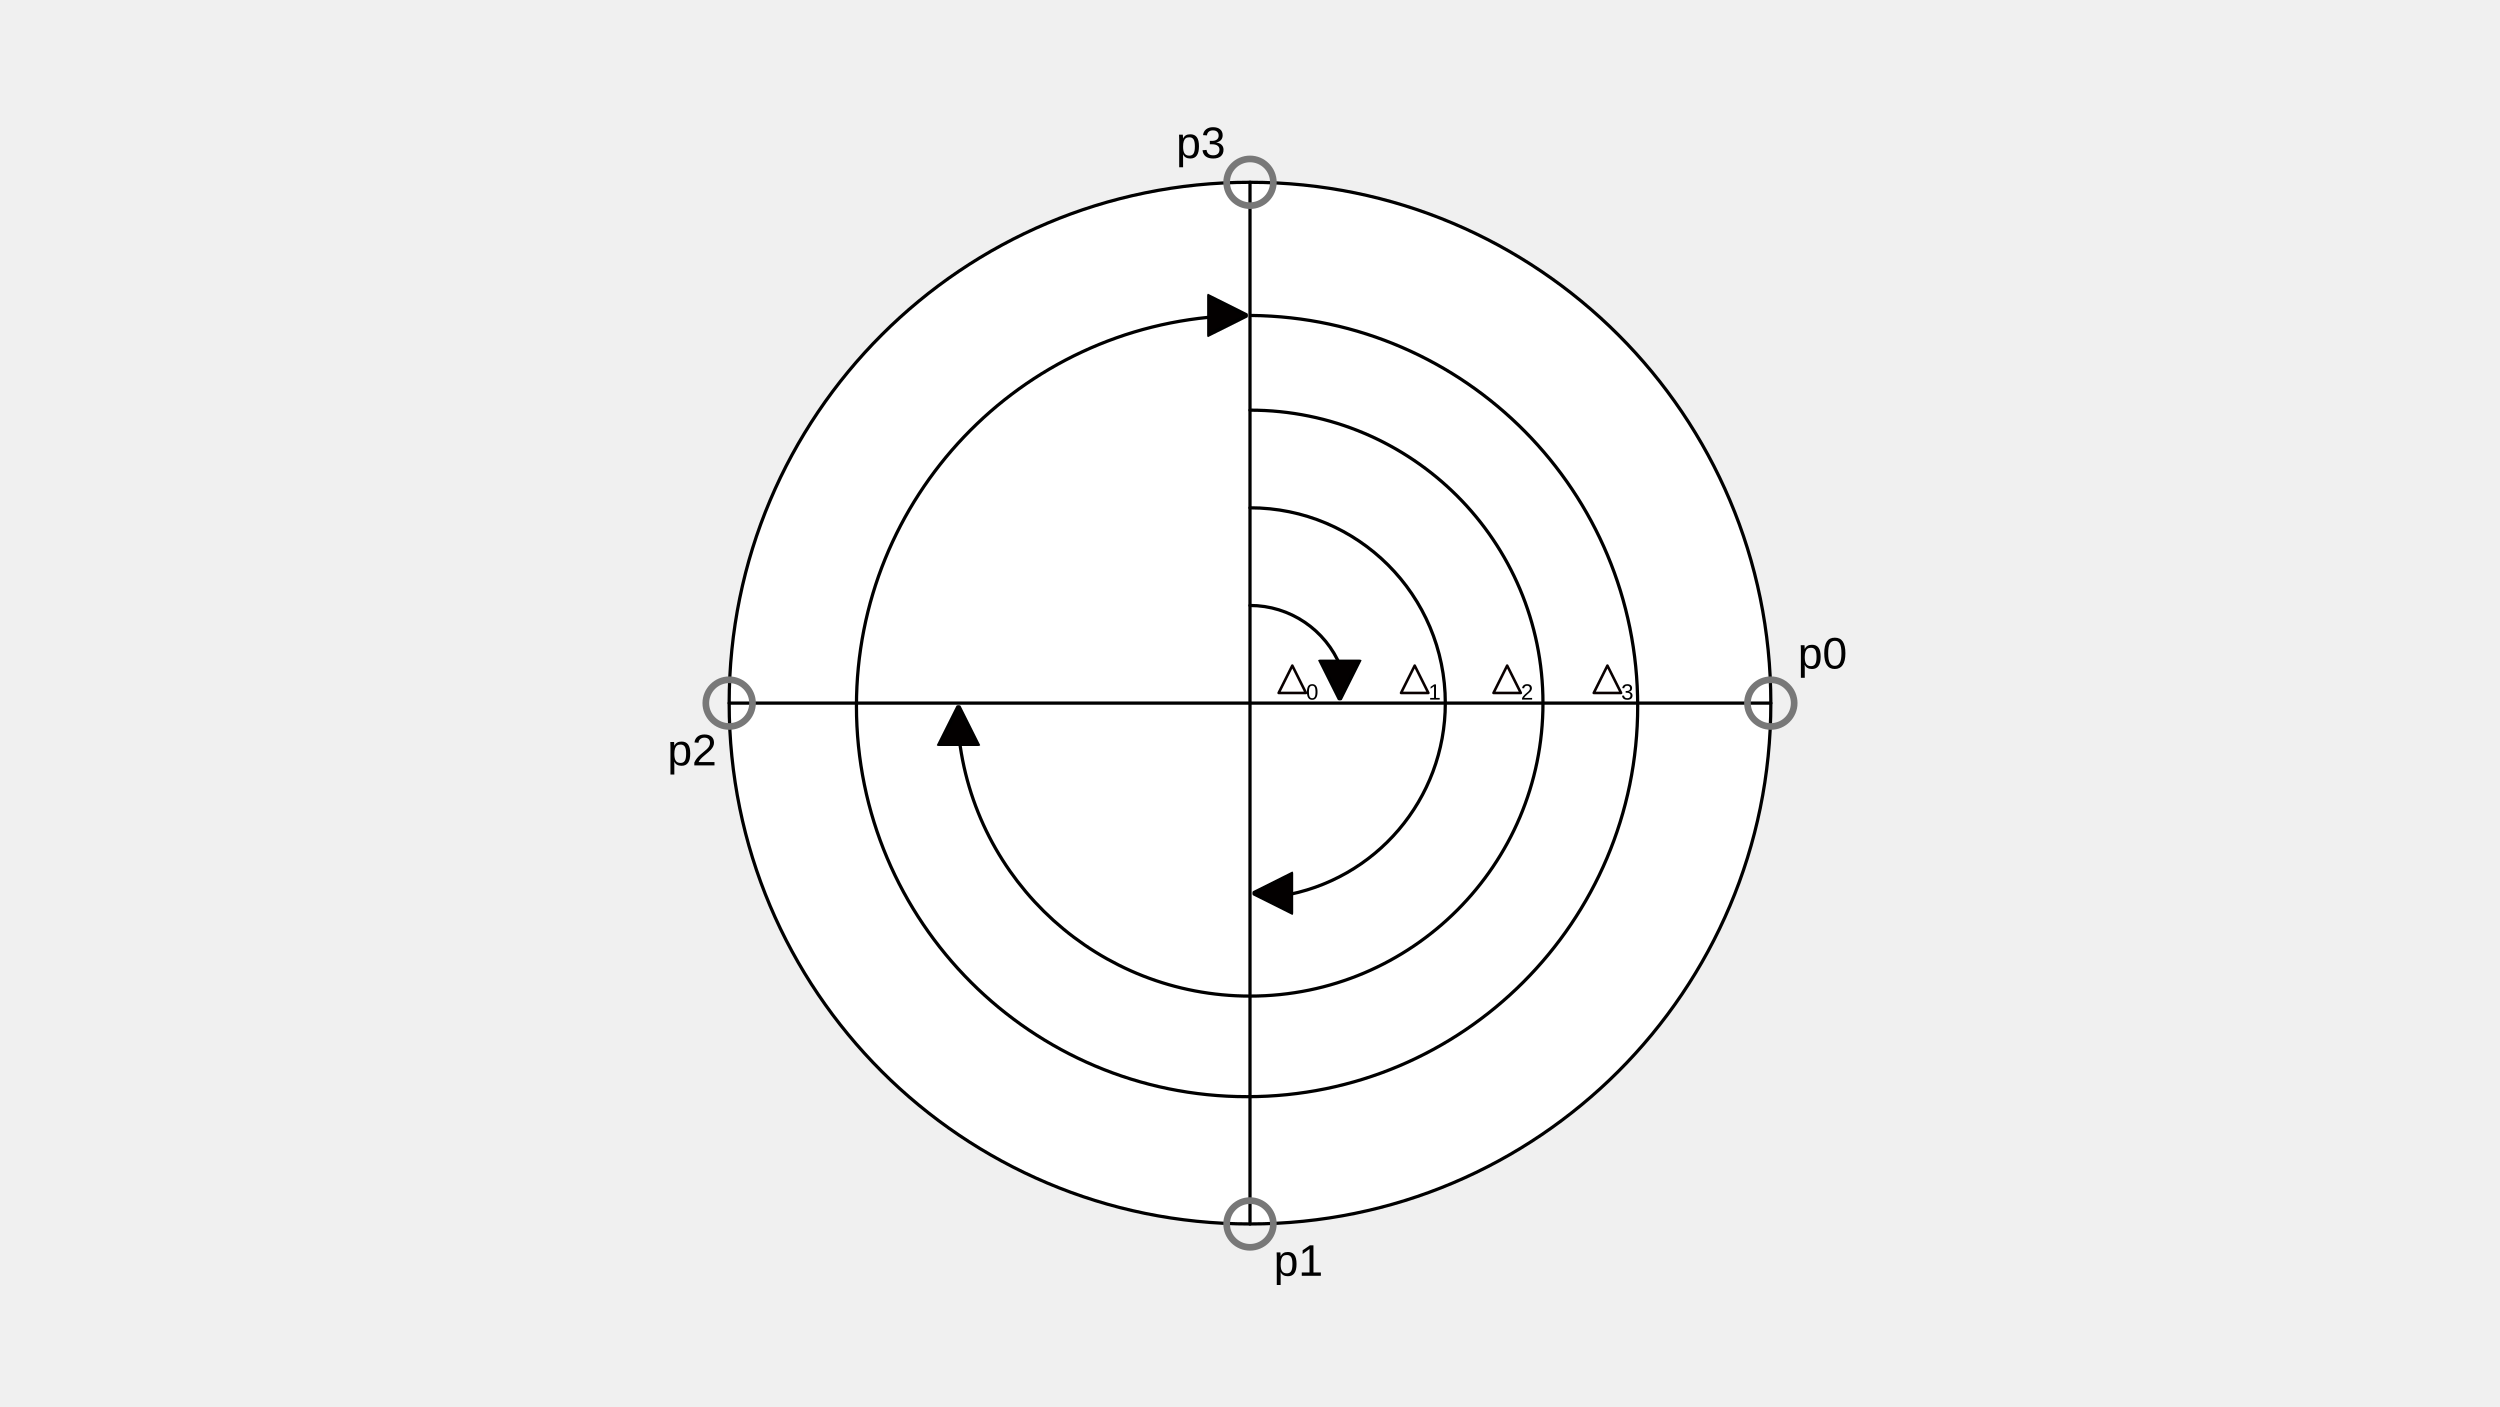
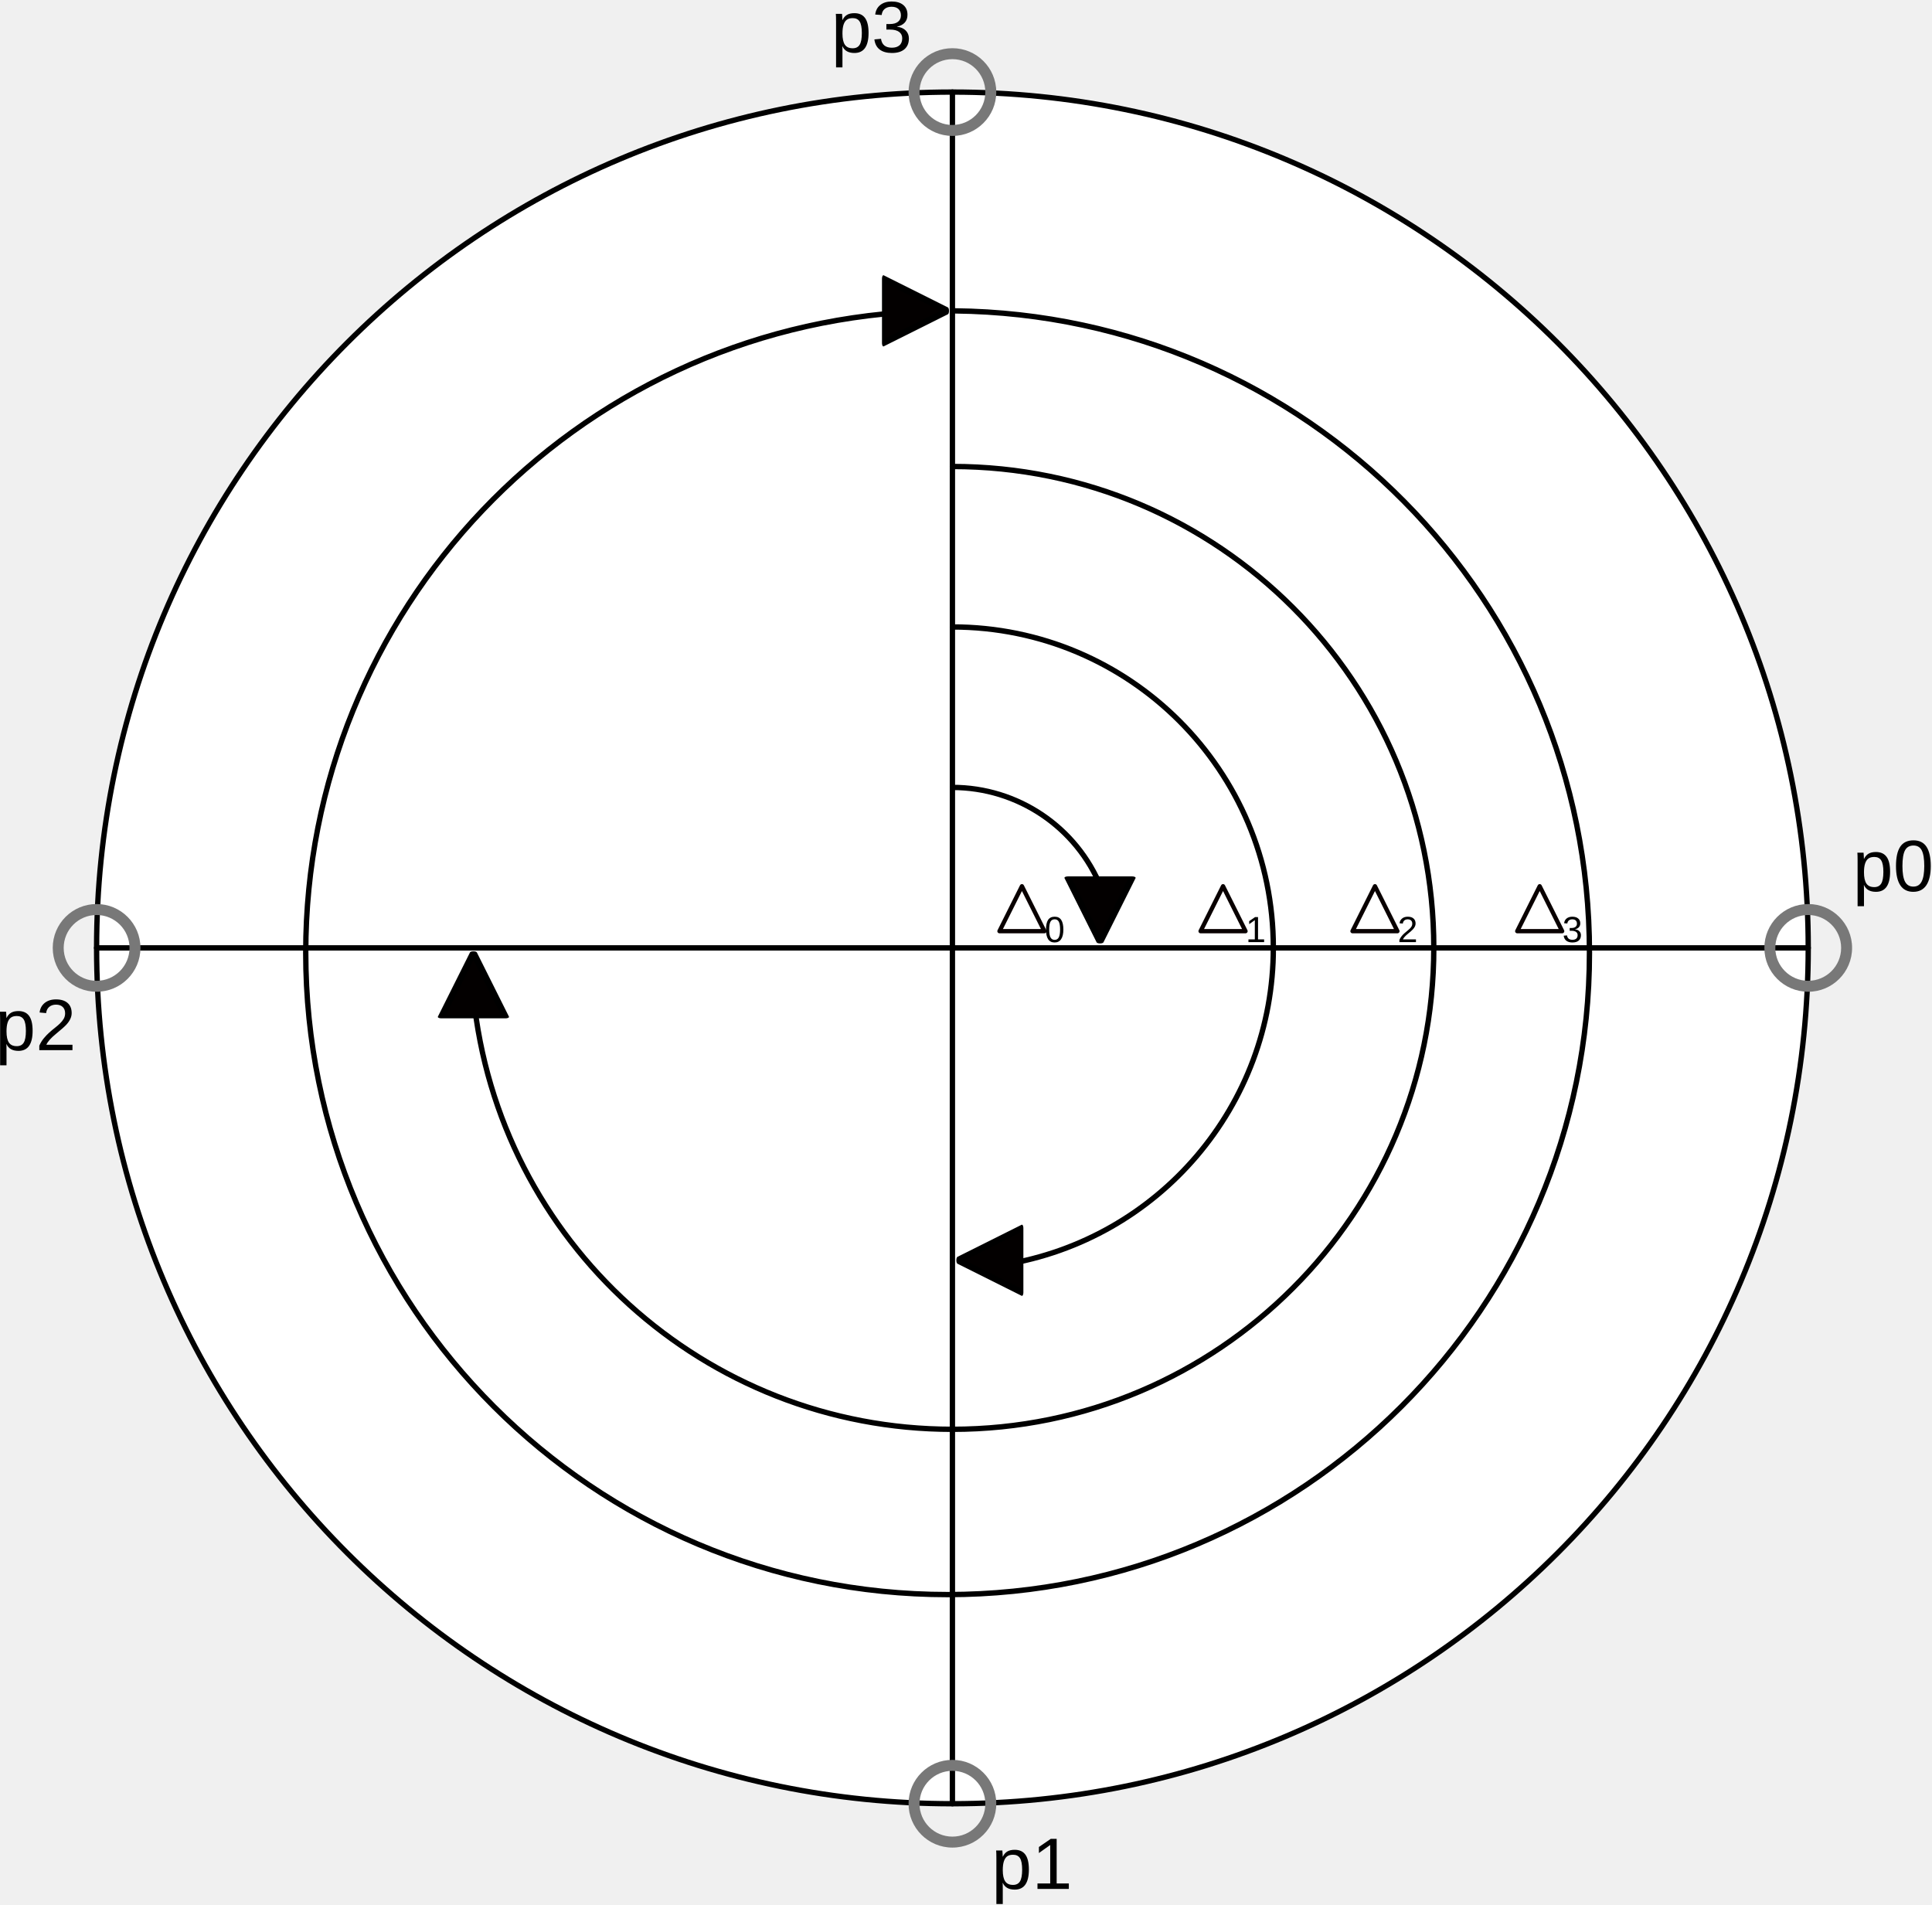
- <svg xmlns="http://www.w3.org/2000/svg" width="100%" height="100%" viewBox="0 0 1920 1080" version="1.1" xml:space="preserve" style="fill-rule:evenodd;clip-rule:evenodd;stroke-linecap:round;stroke-linejoin:round;stroke-miterlimit:1.5;">
-   <g transform="matrix(1.04872,0,0,1.04872,82.4615,-94)">
-     <circle cx="836.773" cy="604.548" r="381.418" style="fill:white;stroke:black;stroke-width:2.38px;" />
-   </g>
-   <path d="M960,140L960,940" style="fill:none;stroke:black;stroke-width:2.5px;" />
-   <path d="M560,540L1360,540" style="fill:none;stroke:black;stroke-width:2.5px;" />
-   <g transform="matrix(0.45045,0,0,0.45045,818.784,262.297)">
-     <path d="M467.883,554.146C442.463,491.207 381.379,450 313.5,450C381.379,450 442.463,491.207 467.883,554.146Z" style="fill:white;stroke:black;stroke-width:5.55px;" />
-   </g>
-   <g transform="matrix(0.900901,0,0,0.900901,677.568,-15.4054)">
-     <path d="M340.043,780.871C420.708,767.845 480,698.21 480,616.5C480,524.545 405.455,450 313.5,450C405.455,450 480,524.545 480,616.5C480,698.21 420.708,767.845 340.043,780.871Z" style="fill:white;stroke:black;stroke-width:2.78px;" />
-   </g>
-   <g transform="matrix(1.35135,0,0,1.35135,536.351,-293.108)">
-     <path d="M147.832,633.12C156.368,718.212 227.981,783 313.5,783C405.394,783 480,708.394 480,616.5C480,524.545 405.455,450 313.5,450C405.455,450 480,524.545 480,616.5C480,708.394 405.394,783 313.5,783C227.981,783 156.368,718.212 147.832,633.12Z" style="fill:white;stroke:black;stroke-width:1.85px;" />
-   </g>
-   <g transform="matrix(1.8018,0,0,1.8018,392.885,-568.561)">
-     <path d="M305.25,450.204C216.611,454.602 147,527.751 147,616.5C147,708.394 221.606,783 313.5,783C405.394,783 480,708.394 480,616.5C480,525.247 406.548,450.996 315.3,450.01C406.548,450.996 480,525.247 480,616.5C480,708.394 405.394,783 313.5,783C221.606,783 147,708.394 147,616.5C147,527.751 216.611,454.602 305.25,450.204Z" style="fill:white;stroke:black;stroke-width:1.39px;" />
-   </g>
-   <g transform="matrix(0,-0.201342,0.495868,-5.55112e-17,471.95,607.888)">
-     <path d="M177,540.313L177,563L177,502.5L177,525.188L177,502.5L326,532.75L177,563L177,540.313Z" style="fill:rgb(3,0,0);stroke:black;stroke-width:6.61px;" />
-   </g>
-   <g transform="matrix(0.201342,-1.23287e-17,8.58743e-17,0.495868,892.112,-21.9236)">
-     <path d="M177,540.313L177,563L177,502.5L177,525.188L177,502.5L326,532.75L177,563L177,540.313Z" style="fill:rgb(3,0,0);stroke:black;stroke-width:6.61px;" />
-   </g>
-   <g transform="matrix(2.46573e-17,0.201342,-0.495868,1.16237e-16,1293.17,471.612)">
-     <path d="M177,540.313L177,563L177,502.5L177,525.188L177,502.5L326,532.75L177,563L177,540.313Z" style="fill:rgb(3,0,0);stroke:black;stroke-width:6.61px;" />
-   </g>
-   <g transform="matrix(-0.201342,-1.23287e-17,-2.5148e-17,-0.495868,1028.14,950.174)">
-     <path d="M177,540.313L177,563L177,502.5L177,525.188L177,502.5L326,532.75L177,563L177,540.313Z" style="fill:rgb(3,0,0);stroke:black;stroke-width:6.61px;" />
-   </g>
-   <g transform="matrix(1,0,0,1,-92.5,5.5)">
-     <path d="M1452.5,514C1463.81,514 1473,523.186 1473,534.5C1473,545.814 1463.81,555 1452.5,555C1441.19,555 1432,545.814 1432,534.5C1432,523.186 1441.19,514 1452.5,514ZM1452.5,519.125C1460.99,519.125 1467.88,526.014 1467.88,534.5C1467.88,542.986 1460.99,549.875 1452.5,549.875C1444.01,549.875 1437.12,542.986 1437.12,534.5C1437.12,526.014 1444.01,519.125 1452.5,519.125Z" style="fill:rgb(120,120,120);" />
-   </g>
-   <g transform="matrix(1,0,0,1,-492.5,405.5)">
-     <path d="M1452.5,514C1463.81,514 1473,523.186 1473,534.5C1473,545.814 1463.81,555 1452.5,555C1441.19,555 1432,545.814 1432,534.5C1432,523.186 1441.19,514 1452.5,514ZM1452.5,519.125C1460.99,519.125 1467.88,526.014 1467.88,534.5C1467.88,542.986 1460.99,549.875 1452.5,549.875C1444.01,549.875 1437.12,542.986 1437.12,534.5C1437.12,526.014 1444.01,519.125 1452.5,519.125Z" style="fill:rgb(120,120,120);" />
-   </g>
-   <g transform="matrix(1,0,0,1,-892.5,5.5)">
-     <path d="M1452.5,514C1463.81,514 1473,523.186 1473,534.5C1473,545.814 1463.81,555 1452.5,555C1441.19,555 1432,545.814 1432,534.5C1432,523.186 1441.19,514 1452.5,514ZM1452.5,519.125C1460.99,519.125 1467.88,526.014 1467.88,534.5C1467.88,542.986 1460.99,549.875 1452.5,549.875C1444.01,549.875 1437.12,542.986 1437.12,534.5C1437.12,526.014 1444.01,519.125 1452.5,519.125Z" style="fill:rgb(120,120,120);" />
-   </g>
-   <g transform="matrix(1,0,0,1,-492.5,-394.5)">
-     <path d="M1452.5,514C1463.81,514 1473,523.186 1473,534.5C1473,545.814 1463.81,555 1452.5,555C1441.19,555 1432,545.814 1432,534.5C1432,523.186 1441.19,514 1452.5,514ZM1452.5,519.125C1460.99,519.125 1467.88,526.014 1467.88,534.5C1467.88,542.986 1460.99,549.875 1452.5,549.875C1444.01,549.875 1437.12,542.986 1437.12,534.5C1437.12,526.014 1444.01,519.125 1452.5,519.125Z" style="fill:rgb(120,120,120);" />
-   </g>
-   <g transform="matrix(1,0,0,1,-0.210774,21.2811)">
-     <text x="1380.99px" y="492.184px" style="font-family:'ArialMT', 'Arial', sans-serif;font-size:34px;">p0</text>
-   </g>
-   <g transform="matrix(1,0,0,1,-482.845,466.347)">
-     <text x="1461.1px" y="513.465px" style="font-family:'ArialMT', 'Arial', sans-serif;font-size:34px;">p1</text>
-   </g>
-   <g transform="matrix(1,0,0,1,-951,13)">
-     <text x="1463.61px" y="574.805px" style="font-family:'ArialMT', 'Arial', sans-serif;font-size:34px;">p2</text>
-   </g>
-   <g transform="matrix(1,0,0,1,-535.246,-526)">
-     <text x="1438.57px" y="647.411px" style="font-family:'ArialMT', 'Arial', sans-serif;font-size:34px;">p3</text>
-   </g>
-   <g transform="matrix(1.23529,0,0,1.23529,-770.882,-367.108)">
-     <path d="M1427.5,711L1436,728L1419,728L1427.5,711Z" style="fill:none;stroke:rgb(9,0,0);stroke-width:1.62px;" />
-   </g>
-   <g transform="matrix(1,0,0,1,-469.877,-162.475)">
-     <text x="1472.94px" y="699.771px" style="font-family:'ArialMT', 'Arial', sans-serif;font-size:17px;">0</text>
-   </g>
-   <g transform="matrix(1.23529,0,0,1.23529,-676.882,-367.108)">
-     <path d="M1427.5,711L1436,728L1419,728L1427.5,711Z" style="fill:none;stroke:rgb(9,0,0);stroke-width:1.62px;" />
-   </g>
-   <g transform="matrix(1,0,0,1,-375.877,-162.475)">
-     <text x="1472.94px" y="699.771px" style="font-family:'ArialMT', 'Arial', sans-serif;font-size:17px;">1</text>
-   </g>
-   <g transform="matrix(1.23529,0,0,1.23529,-605.882,-367.108)">
-     <path d="M1427.5,711L1436,728L1419,728L1427.5,711Z" style="fill:none;stroke:rgb(9,0,0);stroke-width:1.62px;" />
-   </g>
-   <g transform="matrix(1,0,0,1,-304.877,-162.475)">
-     <text x="1472.94px" y="699.771px" style="font-family:'ArialMT', 'Arial', sans-serif;font-size:17px;">2</text>
-   </g>
-   <g transform="matrix(1.23529,0,0,1.23529,-528.882,-367.108)">
-     <path d="M1427.5,711L1436,728L1419,728L1427.5,711Z" style="fill:none;stroke:rgb(9,0,0);stroke-width:1.62px;" />
-   </g>
-   <g transform="matrix(1,0,0,1,-227.877,-162.475)">
-     <text x="1472.94px" y="699.771px" style="font-family:'ArialMT', 'Arial', sans-serif;font-size:17px;">3</text>
+ <svg xmlns="http://www.w3.org/2000/svg" width="100%" height="100%" viewBox="0 0 903 890" version="1.1" xml:space="preserve" style="fill-rule:evenodd;clip-rule:evenodd;stroke-linecap:round;stroke-linejoin:round;stroke-miterlimit:1.5;">
+   <g transform="matrix(1,0,0,1,-514.851,-96.9735)">
+     <g transform="matrix(1.04872,0,0,1.04872,82.4615,-94)">
+       <circle cx="836.773" cy="604.548" r="381.418" style="fill:white;stroke:black;stroke-width:2.38px;" />
+     </g>
+     <path d="M960,140L960,940" style="fill:none;stroke:black;stroke-width:2.5px;" />
+     <path d="M560,540L1360,540" style="fill:none;stroke:black;stroke-width:2.5px;" />
+     <g transform="matrix(0.45045,0,0,0.45045,818.784,262.297)">
+       <path d="M467.883,554.146C442.463,491.207 381.379,450 313.5,450C381.379,450 442.463,491.207 467.883,554.146Z" style="fill:white;stroke:black;stroke-width:5.55px;" />
+     </g>
+     <g transform="matrix(0.900901,0,0,0.900901,677.568,-15.4054)">
+       <path d="M340.043,780.871C420.708,767.845 480,698.21 480,616.5C480,524.545 405.455,450 313.5,450C405.455,450 480,524.545 480,616.5C480,698.21 420.708,767.845 340.043,780.871Z" style="fill:white;stroke:black;stroke-width:2.78px;" />
+     </g>
+     <g transform="matrix(1.35135,0,0,1.35135,536.351,-293.108)">
+       <path d="M147.832,633.12C156.368,718.212 227.981,783 313.5,783C405.394,783 480,708.394 480,616.5C480,524.545 405.455,450 313.5,450C405.455,450 480,524.545 480,616.5C480,708.394 405.394,783 313.5,783C227.981,783 156.368,718.212 147.832,633.12Z" style="fill:white;stroke:black;stroke-width:1.85px;" />
+     </g>
+     <g transform="matrix(1.8018,0,0,1.8018,392.885,-568.561)">
+       <path d="M305.25,450.204C216.611,454.602 147,527.751 147,616.5C147,708.394 221.606,783 313.5,783C405.394,783 480,708.394 480,616.5C480,525.247 406.548,450.996 315.3,450.01C406.548,450.996 480,525.247 480,616.5C480,708.394 405.394,783 313.5,783C221.606,783 147,708.394 147,616.5C147,527.751 216.611,454.602 305.25,450.204Z" style="fill:white;stroke:black;stroke-width:1.39px;" />
+     </g>
+     <g transform="matrix(0,-0.201342,0.495868,-5.55112e-17,471.95,607.888)">
+       <path d="M177,540.313L177,563L177,502.5L177,525.188L177,502.5L326,532.75L177,563L177,540.313Z" style="fill:rgb(3,0,0);stroke:black;stroke-width:6.61px;" />
+     </g>
+     <g transform="matrix(0.201342,-1.23287e-17,8.58743e-17,0.495868,892.112,-21.9236)">
+       <path d="M177,540.313L177,563L177,502.5L177,525.188L177,502.5L326,532.75L177,563L177,540.313Z" style="fill:rgb(3,0,0);stroke:black;stroke-width:6.61px;" />
+     </g>
+     <g transform="matrix(2.46573e-17,0.201342,-0.495868,1.16237e-16,1293.17,471.612)">
+       <path d="M177,540.313L177,563L177,502.5L177,525.188L177,502.5L326,532.75L177,563L177,540.313Z" style="fill:rgb(3,0,0);stroke:black;stroke-width:6.61px;" />
+     </g>
+     <g transform="matrix(-0.201342,-1.23287e-17,-2.5148e-17,-0.495868,1028.14,950.174)">
+       <path d="M177,540.313L177,563L177,502.5L177,525.188L177,502.5L326,532.75L177,563L177,540.313Z" style="fill:rgb(3,0,0);stroke:black;stroke-width:6.61px;" />
+     </g>
+     <g transform="matrix(1,0,0,1,-92.5,5.5)">
+       <path d="M1452.5,514C1463.81,514 1473,523.186 1473,534.5C1473,545.814 1463.81,555 1452.5,555C1441.19,555 1432,545.814 1432,534.5C1432,523.186 1441.19,514 1452.5,514ZM1452.5,519.125C1460.99,519.125 1467.88,526.014 1467.88,534.5C1467.88,542.986 1460.99,549.875 1452.5,549.875C1444.01,549.875 1437.12,542.986 1437.12,534.5C1437.12,526.014 1444.01,519.125 1452.5,519.125Z" style="fill:rgb(120,120,120);" />
+     </g>
+     <g transform="matrix(1,0,0,1,-492.5,405.5)">
+       <path d="M1452.5,514C1463.81,514 1473,523.186 1473,534.5C1473,545.814 1463.81,555 1452.5,555C1441.19,555 1432,545.814 1432,534.5C1432,523.186 1441.19,514 1452.5,514ZM1452.5,519.125C1460.99,519.125 1467.88,526.014 1467.88,534.5C1467.88,542.986 1460.99,549.875 1452.5,549.875C1444.01,549.875 1437.12,542.986 1437.12,534.5C1437.12,526.014 1444.01,519.125 1452.5,519.125Z" style="fill:rgb(120,120,120);" />
+     </g>
+     <g transform="matrix(1,0,0,1,-892.5,5.5)">
+       <path d="M1452.5,514C1463.81,514 1473,523.186 1473,534.5C1473,545.814 1463.81,555 1452.5,555C1441.19,555 1432,545.814 1432,534.5C1432,523.186 1441.19,514 1452.5,514ZM1452.5,519.125C1460.99,519.125 1467.88,526.014 1467.88,534.5C1467.88,542.986 1460.99,549.875 1452.5,549.875C1444.01,549.875 1437.12,542.986 1437.12,534.5C1437.12,526.014 1444.01,519.125 1452.5,519.125Z" style="fill:rgb(120,120,120);" />
+     </g>
+     <g transform="matrix(1,0,0,1,-492.5,-394.5)">
+       <path d="M1452.5,514C1463.81,514 1473,523.186 1473,534.5C1473,545.814 1463.81,555 1452.5,555C1441.19,555 1432,545.814 1432,534.5C1432,523.186 1441.19,514 1452.5,514ZM1452.5,519.125C1460.99,519.125 1467.88,526.014 1467.88,534.5C1467.88,542.986 1460.99,549.875 1452.5,549.875C1444.01,549.875 1437.12,542.986 1437.12,534.5C1437.12,526.014 1444.01,519.125 1452.5,519.125Z" style="fill:rgb(120,120,120);" />
+     </g>
+     <g transform="matrix(1,0,0,1,-0.210774,21.2811)">
+       <g transform="matrix(1,0,0,1,1380.99,492.184)">
+         <text x="0px" y="0px" style="font-family:'ArialMT', 'Arial', sans-serif;font-size:34px;">p0</text>
+       </g>
+     </g>
+     <g transform="matrix(1,0,0,1,-482.845,466.347)">
+       <g transform="matrix(1,0,0,1,1461.1,513.465)">
+         <text x="0px" y="0px" style="font-family:'ArialMT', 'Arial', sans-serif;font-size:34px;">p1</text>
+       </g>
+     </g>
+     <g transform="matrix(1,0,0,1,-951,13)">
+       <g transform="matrix(1,0,0,1,1463.61,574.805)">
+         <text x="0px" y="0px" style="font-family:'ArialMT', 'Arial', sans-serif;font-size:34px;">p2</text>
+       </g>
+     </g>
+     <g transform="matrix(1,0,0,1,-535.246,-526)">
+       <g transform="matrix(1,0,0,1,1438.57,647.411)">
+         <text x="0px" y="0px" style="font-family:'ArialMT', 'Arial', sans-serif;font-size:34px;">p3</text>
+       </g>
+     </g>
+     <g transform="matrix(1.23529,0,0,1.23529,-770.882,-367.108)">
+       <path d="M1427.5,711L1436,728L1419,728L1427.5,711Z" style="fill:none;stroke:rgb(9,0,0);stroke-width:1.62px;" />
+     </g>
+     <g transform="matrix(1,0,0,1,-469.877,-162.475)">
+       <g transform="matrix(1,0,0,1,1472.94,699.771)">
+         <text x="0px" y="0px" style="font-family:'ArialMT', 'Arial', sans-serif;font-size:17px;">0</text>
+       </g>
+     </g>
+     <g transform="matrix(1.23529,0,0,1.23529,-676.882,-367.108)">
+       <path d="M1427.5,711L1436,728L1419,728L1427.5,711Z" style="fill:none;stroke:rgb(9,0,0);stroke-width:1.62px;" />
+     </g>
+     <g transform="matrix(1,0,0,1,-375.877,-162.475)">
+       <g transform="matrix(1,0,0,1,1472.94,699.771)">
+         <text x="0px" y="0px" style="font-family:'ArialMT', 'Arial', sans-serif;font-size:17px;">1</text>
+       </g>
+     </g>
+     <g transform="matrix(1.23529,0,0,1.23529,-605.882,-367.108)">
+       <path d="M1427.5,711L1436,728L1419,728L1427.5,711Z" style="fill:none;stroke:rgb(9,0,0);stroke-width:1.62px;" />
+     </g>
+     <g transform="matrix(1,0,0,1,-304.877,-162.475)">
+       <g transform="matrix(1,0,0,1,1472.94,699.771)">
+         <text x="0px" y="0px" style="font-family:'ArialMT', 'Arial', sans-serif;font-size:17px;">2</text>
+       </g>
+     </g>
+     <g transform="matrix(1.23529,0,0,1.23529,-528.882,-367.108)">
+       <path d="M1427.5,711L1436,728L1419,728L1427.5,711Z" style="fill:none;stroke:rgb(9,0,0);stroke-width:1.62px;" />
+     </g>
+     <g transform="matrix(1,0,0,1,-227.877,-162.475)">
+       <g transform="matrix(1,0,0,1,1472.94,699.771)">
+         <text x="0px" y="0px" style="font-family:'ArialMT', 'Arial', sans-serif;font-size:17px;">3</text>
+       </g>
+     </g>
  </g>
</svg>
